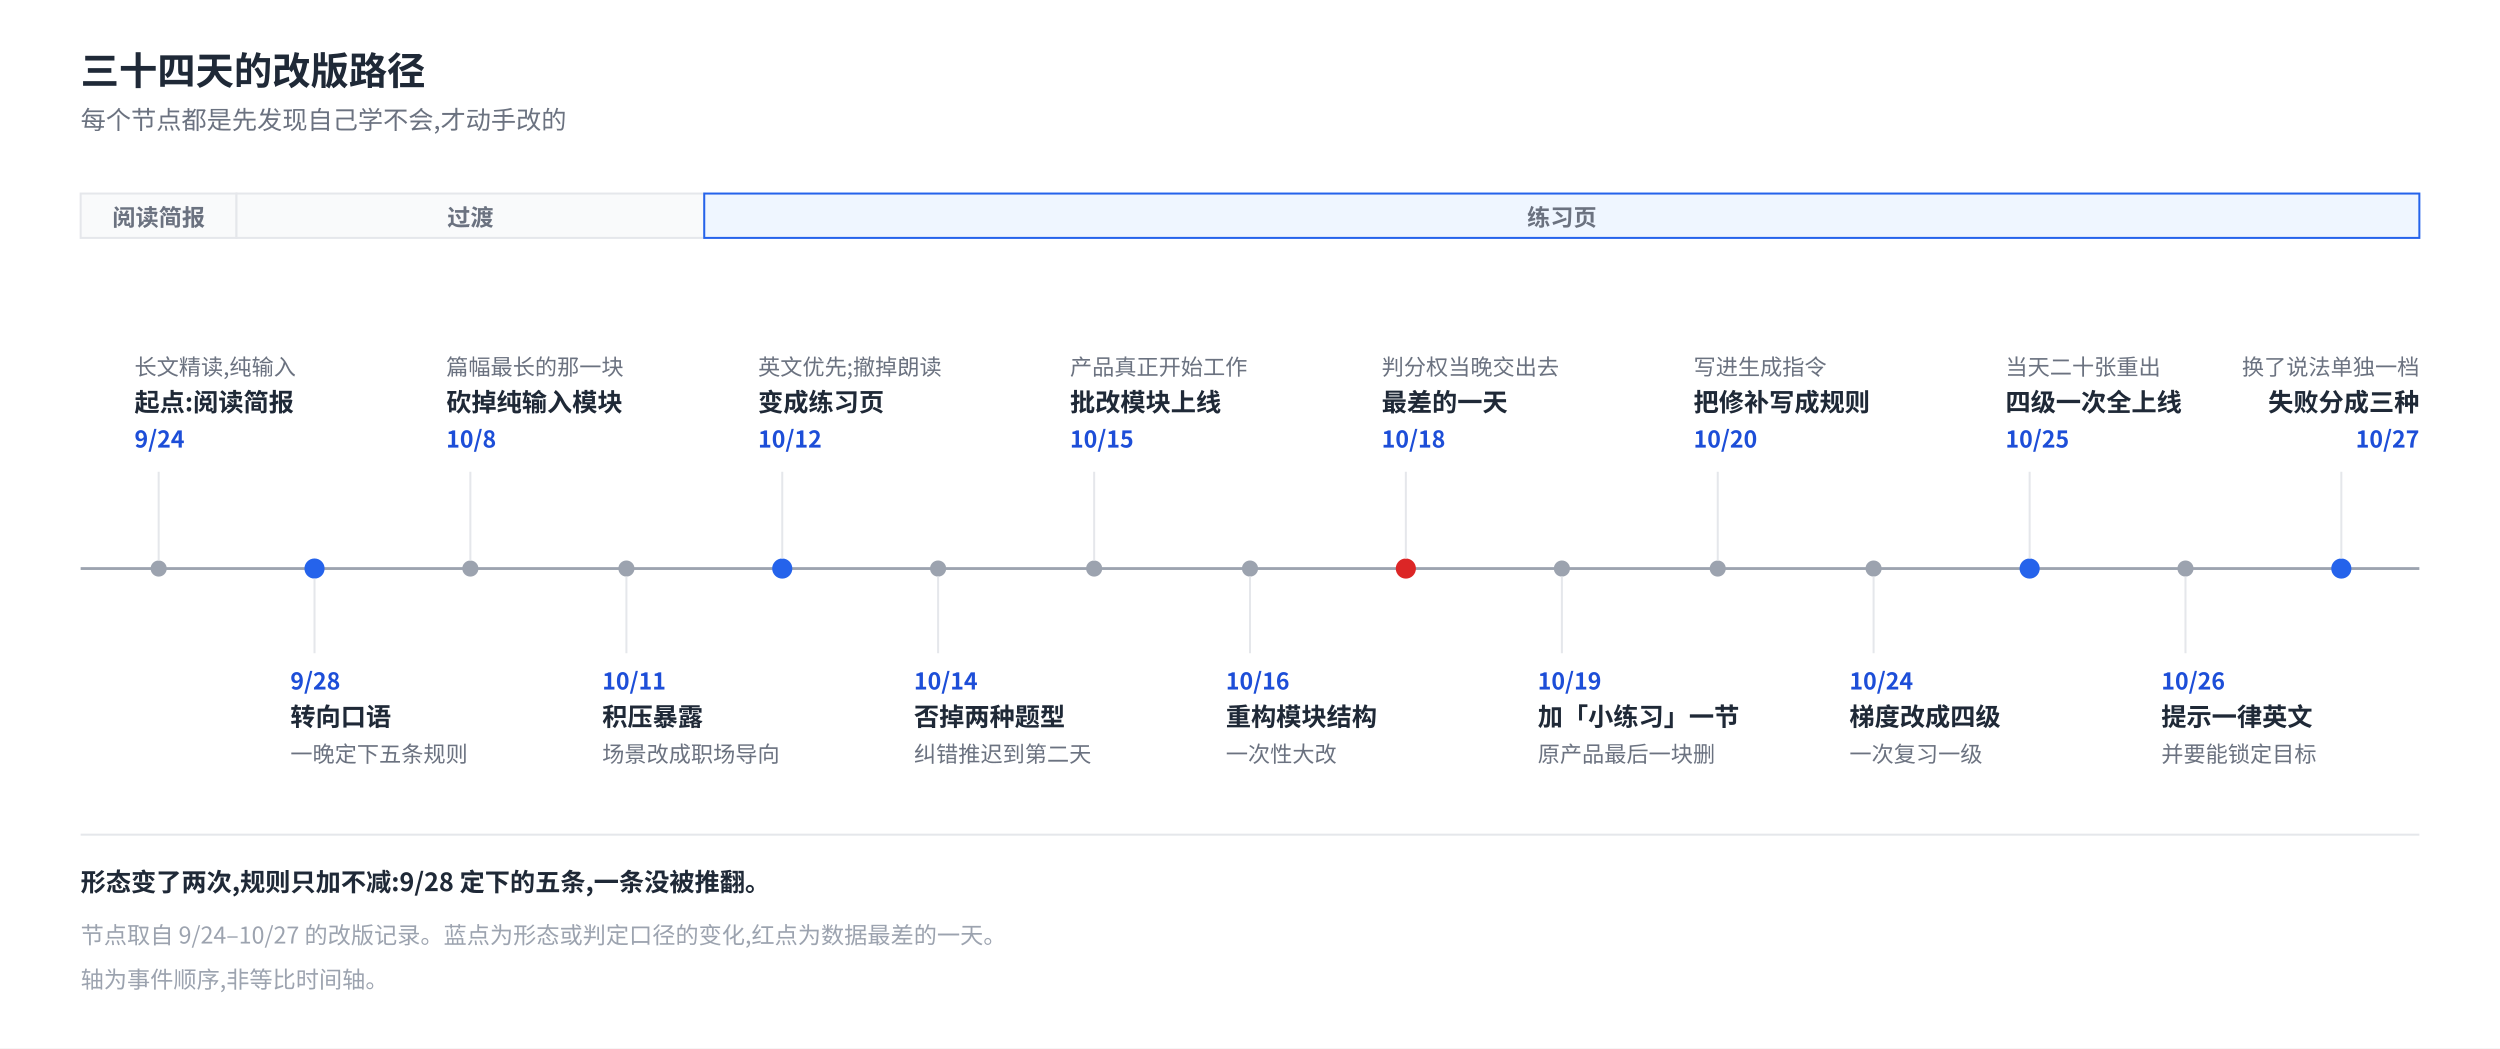
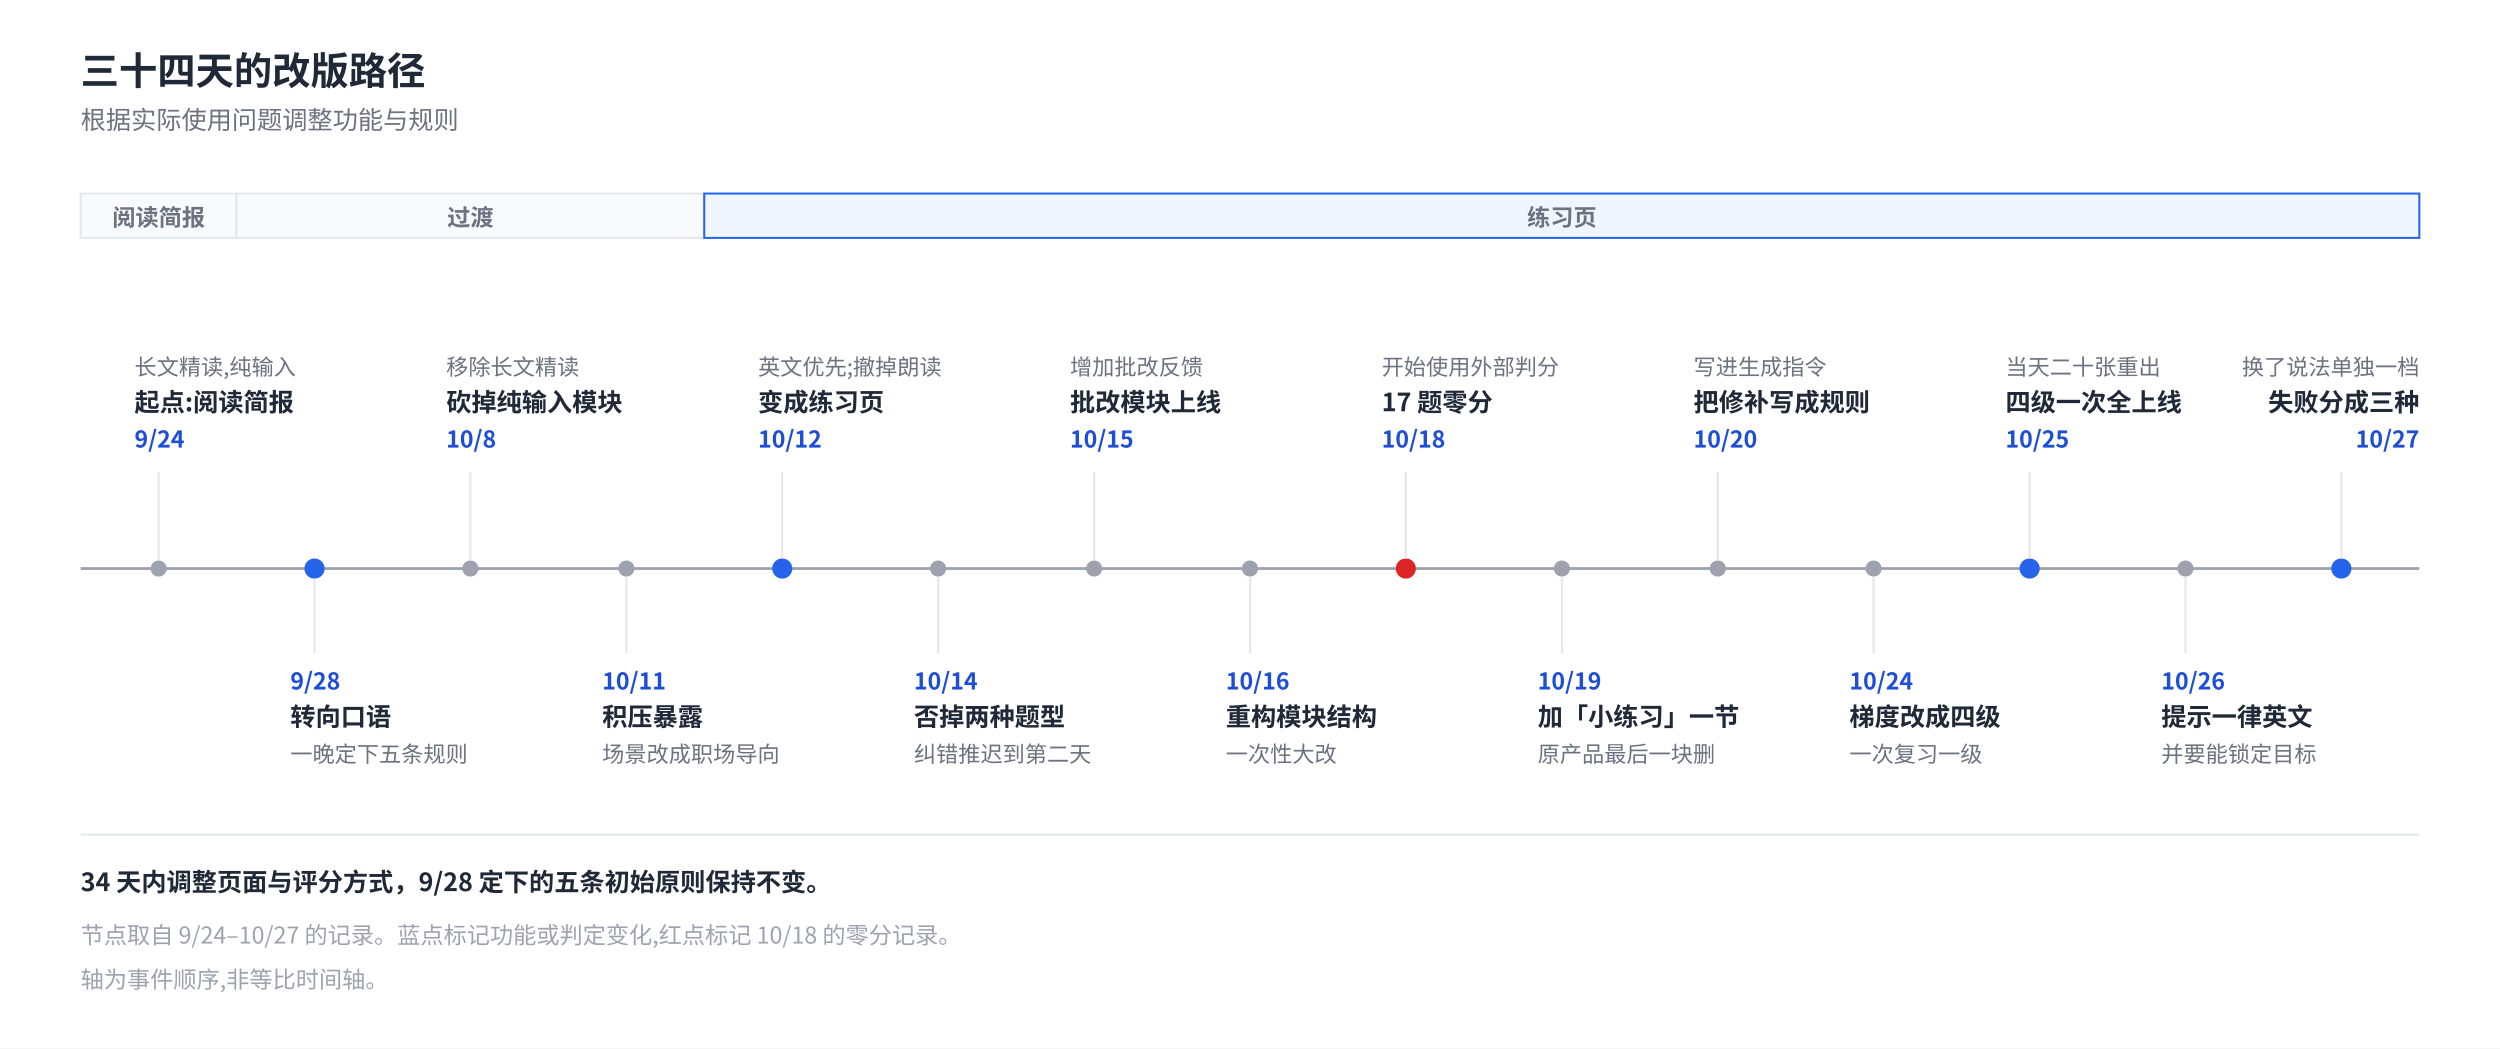
<svg xmlns="http://www.w3.org/2000/svg" viewBox="0 0 1240 520" font-family="PingFang SC, Noto Sans CJK SC, Microsoft YaHei, sans-serif">
  <style>
    .title{font-size:19px;font-weight:700;fill:#1f2937}
    .sub{font-size:12.5px;fill:#6b7280}
    .band{font-size:11.5px;font-weight:700;fill:#6b7280}
    .dt{font-size:11.5px;font-weight:700;fill:#1d4ed8}
    .nt{font-size:12.5px;font-weight:700;fill:#1f2937}
    .nd{font-size:11px;fill:#6b7280}
    .fs{font-size:11.5px;fill:#9ca3af}
    .key{font-size:12.5px;font-weight:700;fill:#1f2937}
  </style>
  <rect width="1240" height="520" fill="#ffffff" />
  <text x="40" y="42" class="title">三十四天的改版路径</text>
-   <text x="40" y="64" class="sub">每个节点都是先发现自己学不会,才动手改的</text>
+   <text x="40" y="64" class="sub">根据实际使用问题调整功能与规则</text>
  <rect x="40.0" y="96" width="77.3" height="22" fill="#f9fafb" stroke="#e5e7eb" />
  <text x="78.7" y="112" class="band" text-anchor="middle">阅读简报</text>
  <rect x="117.3" y="96" width="232.0" height="22" fill="#f9fafb" stroke="#e5e7eb" />
  <text x="233.3" y="112" class="band" text-anchor="middle">过渡</text>
  <rect x="349.3" y="96" width="850.7" height="22" fill="#eff6ff" stroke="#2563eb" />
  <text x="774.7" y="112" class="band" text-anchor="middle">练习页</text>
  <line x1="40" y1="282" x2="1200" y2="282" stroke="#9ca3af" stroke-width="1.4" />
  <circle cx="78.7" cy="282" r="4" fill="#9ca3af" />
  <line x1="78.7" y1="278" x2="78.7" y2="234" stroke="#e5e7eb" />
  <text x="66.7" y="222" class="dt">9/24</text>
  <text x="66.7" y="204" class="nt">起点:阅读简报</text>
  <text x="66.7" y="186" class="nd">长文精读,纯输入</text>
  <circle cx="156.0" cy="282" r="5" fill="#2563eb" />
  <line x1="156.0" y1="287" x2="156.0" y2="324" stroke="#e5e7eb" />
  <text x="144.0" y="342" class="dt">9/28</text>
  <text x="144.0" y="360" class="nt">转向口语</text>
  <text x="144.0" y="378" class="nd">一晚定下五条规则</text>
  <circle cx="233.3" cy="282" r="4" fill="#9ca3af" />
  <line x1="233.3" y1="278" x2="233.3" y2="234" stroke="#e5e7eb" />
  <text x="221.3" y="222" class="dt">10/8</text>
  <text x="221.3" y="204" class="nt">砍掉纯输入模块</text>
-   <text x="221.3" y="186" class="nd">篇幅最长的那一块</text>
+   <text x="221.3" y="186" class="nd">移除长文精读</text>
  <circle cx="310.7" cy="282" r="4" fill="#9ca3af" />
  <line x1="310.7" y1="286" x2="310.7" y2="324" stroke="#e5e7eb" />
  <text x="298.7" y="342" class="dt">10/11</text>
  <text x="298.7" y="360" class="nt">积压暴露</text>
  <text x="298.7" y="378" class="nd">场景改成职场导向</text>
  <circle cx="388.0" cy="282" r="5" fill="#2563eb" />
  <line x1="388.0" y1="277" x2="388.0" y2="234" stroke="#e5e7eb" />
  <text x="376.0" y="222" class="dt">10/12</text>
  <text x="376.0" y="204" class="nt">变成练习页</text>
  <text x="376.0" y="186" class="nd">英文优先;撤掉朗读</text>
  <circle cx="465.3" cy="282" r="4" fill="#9ca3af" />
  <line x1="465.3" y1="286" x2="465.3" y2="324" stroke="#e5e7eb" />
  <text x="453.3" y="342" class="dt">10/14</text>
  <text x="453.3" y="360" class="nt">否掉两种题型</text>
  <text x="453.3" y="378" class="nd">纠错推迟到第二天</text>
  <circle cx="542.7" cy="282" r="4" fill="#9ca3af" />
  <line x1="542.7" y1="278" x2="542.7" y2="234" stroke="#e5e7eb" />
  <text x="530.7" y="222" class="dt">10/15</text>
  <text x="530.7" y="204" class="nt">批改模块上线</text>
-   <text x="530.7" y="186" class="nd">产品真正开始工作</text>
+   <text x="530.7" y="186" class="nd">增加批改反馈</text>
  <circle cx="620.0" cy="282" r="4" fill="#9ca3af" />
  <line x1="620.0" y1="286" x2="620.0" y2="324" stroke="#e5e7eb" />
  <text x="608.0" y="342" class="dt">10/16</text>
  <text x="608.0" y="360" class="nt">重构模块结构</text>
  <text x="608.0" y="378" class="nd">一次性大改</text>
  <circle cx="697.3" cy="282" r="5" fill="#dc2626" />
  <line x1="697.3" y1="277" x2="697.3" y2="234" stroke="#e5e7eb" />
  <text x="685.3" y="222" class="dt">10/18</text>
-   <text x="685.3" y="204" class="nt">最差的一天</text>
-   <text x="685.3" y="186" class="nd">判分权当晚交出去</text>
+   <text x="685.3" y="204" class="nt">17 题零分</text>
+   <text x="685.3" y="186" class="nd">开始使用外部判分</text>
  <circle cx="774.7" cy="282" r="4" fill="#9ca3af" />
  <line x1="774.7" y1="286" x2="774.7" y2="324" stroke="#e5e7eb" />
  <text x="762.7" y="342" class="dt">10/19</text>
  <text x="762.7" y="360" class="nt">加「小练习」一节</text>
  <text x="762.7" y="378" class="nd">原产品最后一块删</text>
  <circle cx="852.0" cy="282" r="4" fill="#9ca3af" />
  <line x1="852.0" y1="278" x2="852.0" y2="234" stroke="#e5e7eb" />
  <text x="840.0" y="222" class="dt">10/20</text>
  <text x="840.0" y="204" class="nt">把修补写成规则</text>
  <text x="840.0" y="186" class="nd">写进生成指令</text>
  <circle cx="929.3" cy="282" r="4" fill="#9ca3af" />
  <line x1="929.3" y1="286" x2="929.3" y2="324" stroke="#e5e7eb" />
  <text x="917.3" y="342" class="dt">10/24</text>
  <text x="917.3" y="360" class="nt">梯度改成四级</text>
  <text x="917.3" y="378" class="nd">一次复习一级</text>
  <circle cx="1006.7" cy="282" r="5" fill="#2563eb" />
  <line x1="1006.7" y1="277" x2="1006.7" y2="234" stroke="#e5e7eb" />
  <text x="994.7" y="222" class="dt">10/25</text>
  <text x="994.7" y="204" class="nt">四级一次全上线</text>
  <text x="994.7" y="186" class="nd">当天二十张重出</text>
  <circle cx="1084.0" cy="282" r="4" fill="#9ca3af" />
  <line x1="1084.0" y1="286" x2="1084.0" y2="324" stroke="#e5e7eb" />
  <text x="1072.0" y="342" class="dt">10/26</text>
  <text x="1072.0" y="360" class="nt">提示一律英文</text>
  <text x="1072.0" y="378" class="nd">并要能锁定目标</text>
  <circle cx="1161.3" cy="282" r="5" fill="#2563eb" />
  <line x1="1161.3" y1="277" x2="1161.3" y2="234" stroke="#e5e7eb" />
  <text x="1200.0" y="222" class="dt" text-anchor="end">10/27</text>
  <text x="1200.0" y="204" class="nt" text-anchor="end">失败分成三种</text>
  <text x="1200.0" y="186" class="nd" text-anchor="end">换了说法单独一档</text>
  <line x1="40" y1="414" x2="1200" y2="414" stroke="#e5e7eb" />
-   <text x="40" y="442" class="key">形态变了两次,规则只加不减:9/28 定下的五条,一条没被推翻。</text>
-   <text x="40" y="468" class="fs">节点取自 9/24–10/27 的改版记录。蓝点为形态或判定口径的变化,红点为数据最差的一天。</text>
+   <text x="40" y="442" class="key">34 天内调整页面与评分方式，9/28 定下的五条初始原则保持不变。</text>
+   <text x="40" y="468" class="fs">节点取自 9/24–10/27 的记录。蓝点标记功能或判定变化,红点标记 10/18 的零分记录。</text>
  <text x="40" y="490" class="fs">轴为事件顺序,非等比时间轴。</text>
</svg>
